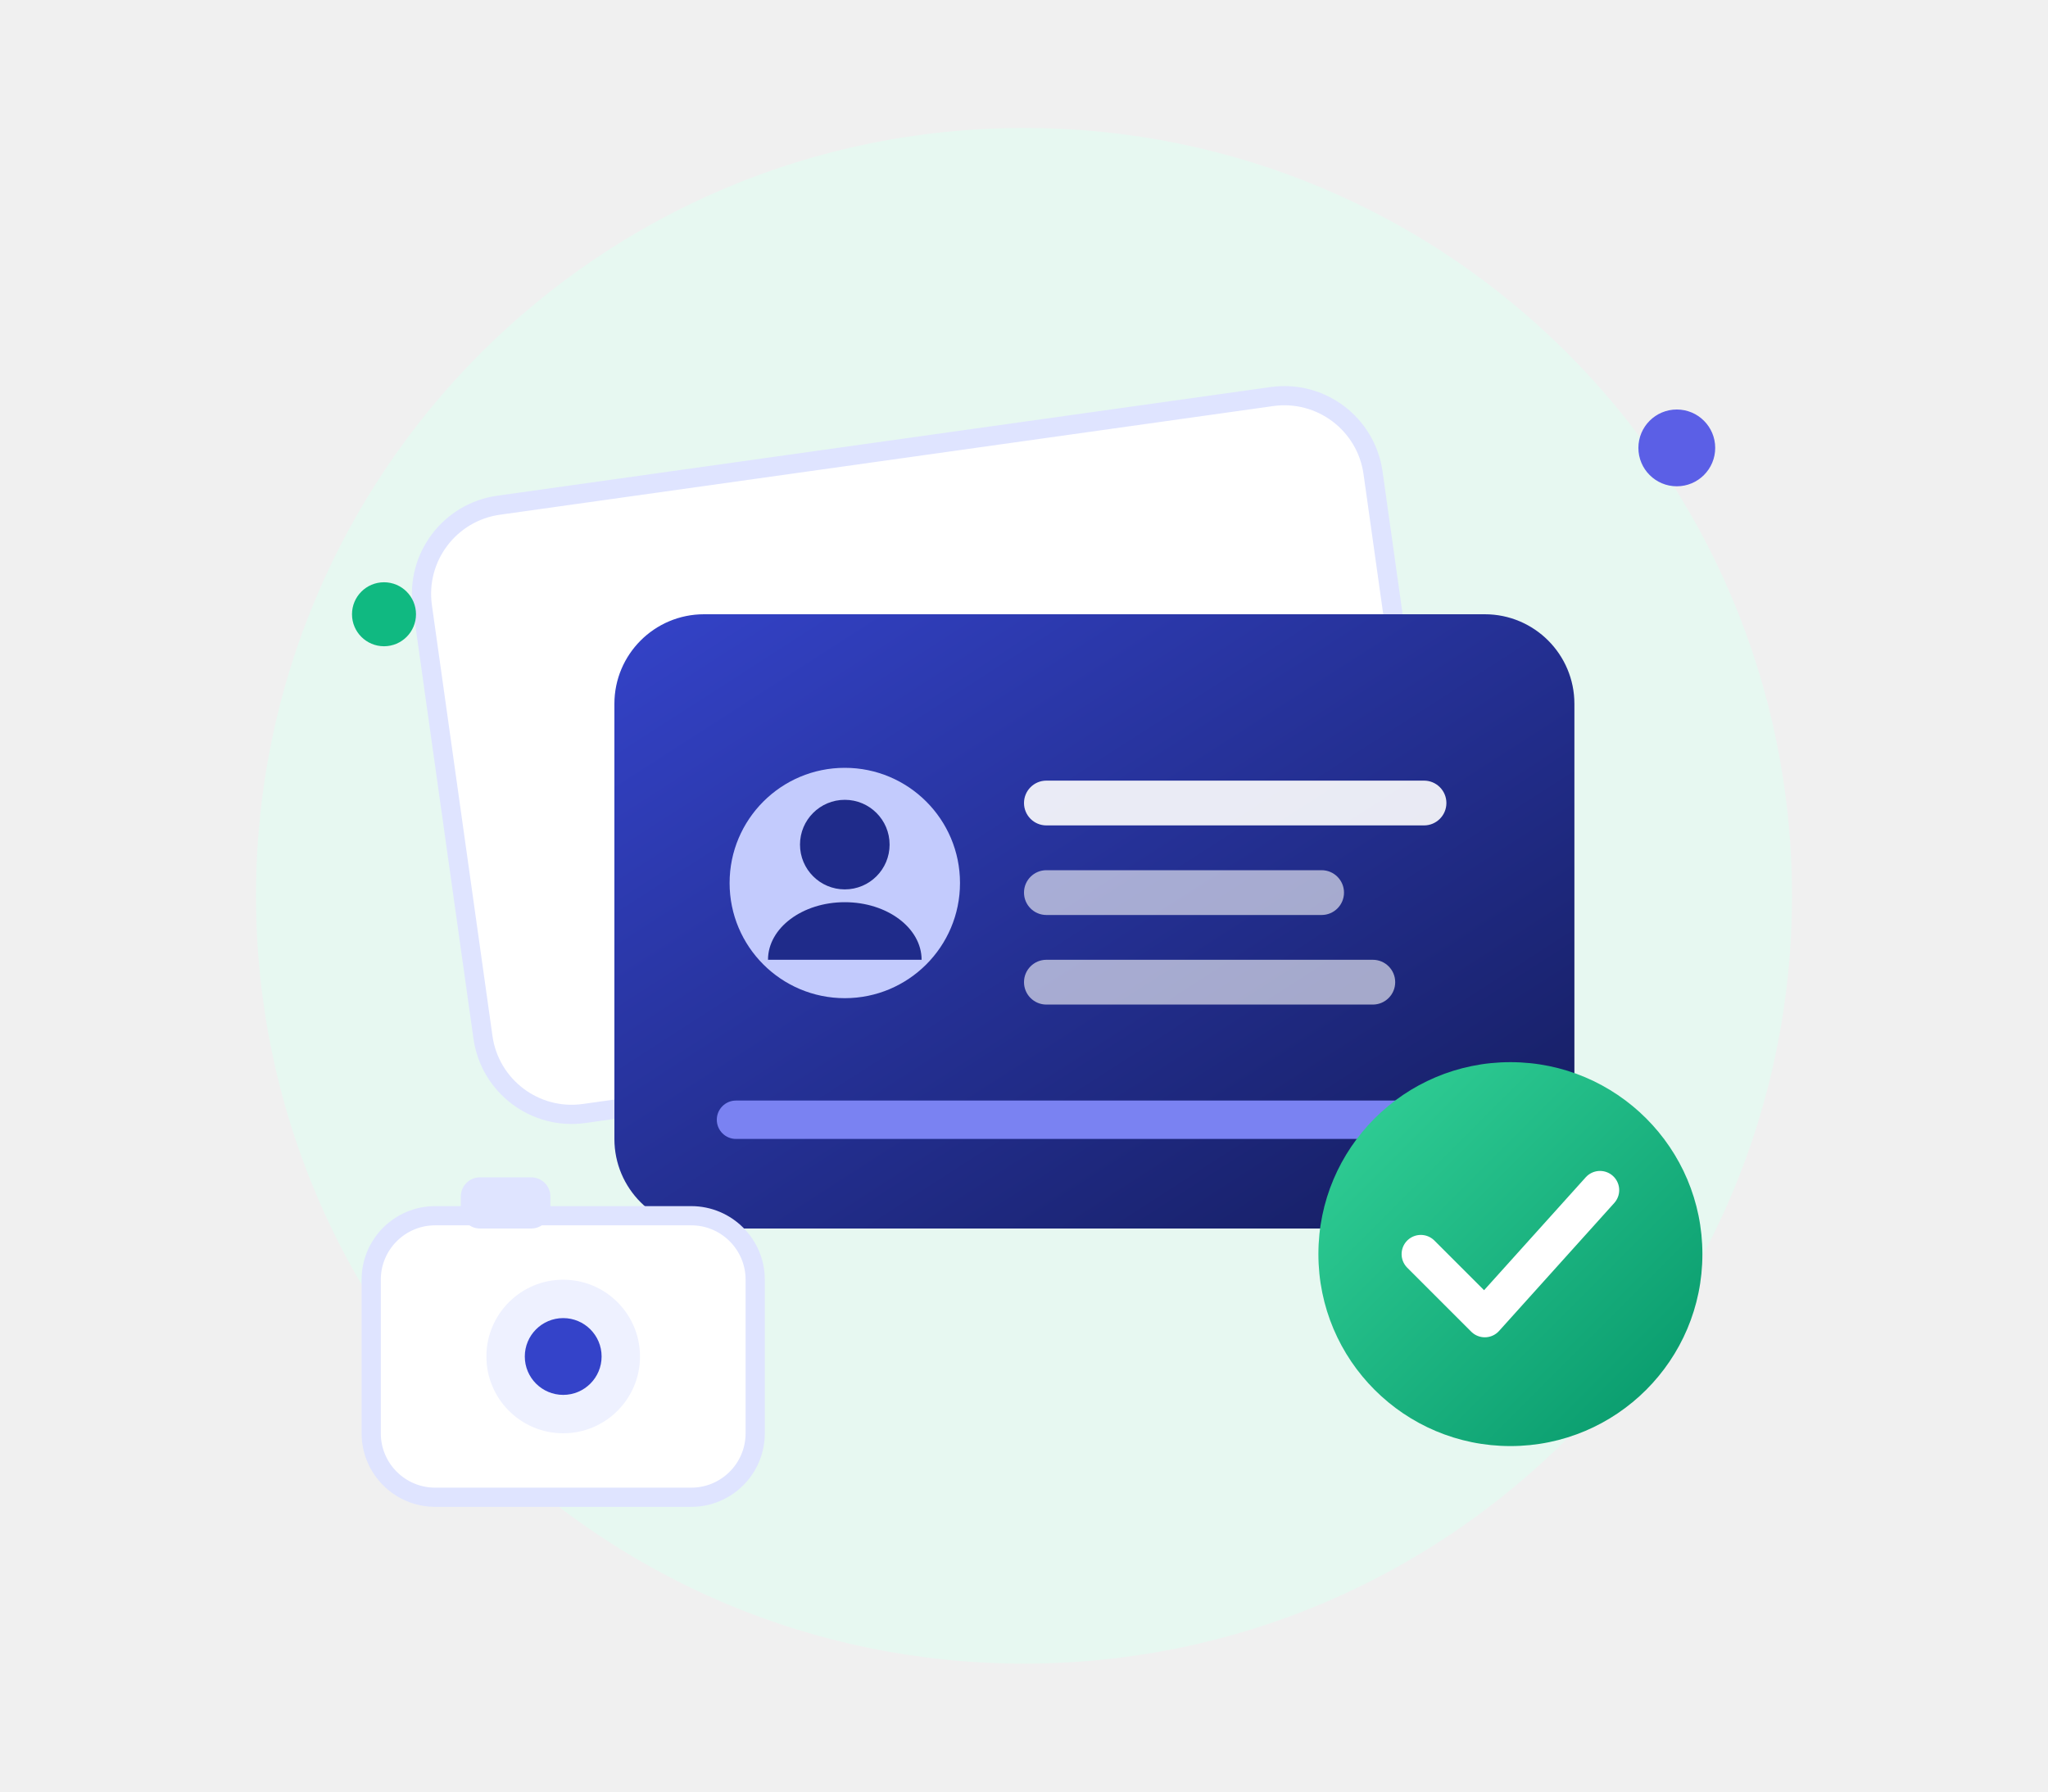
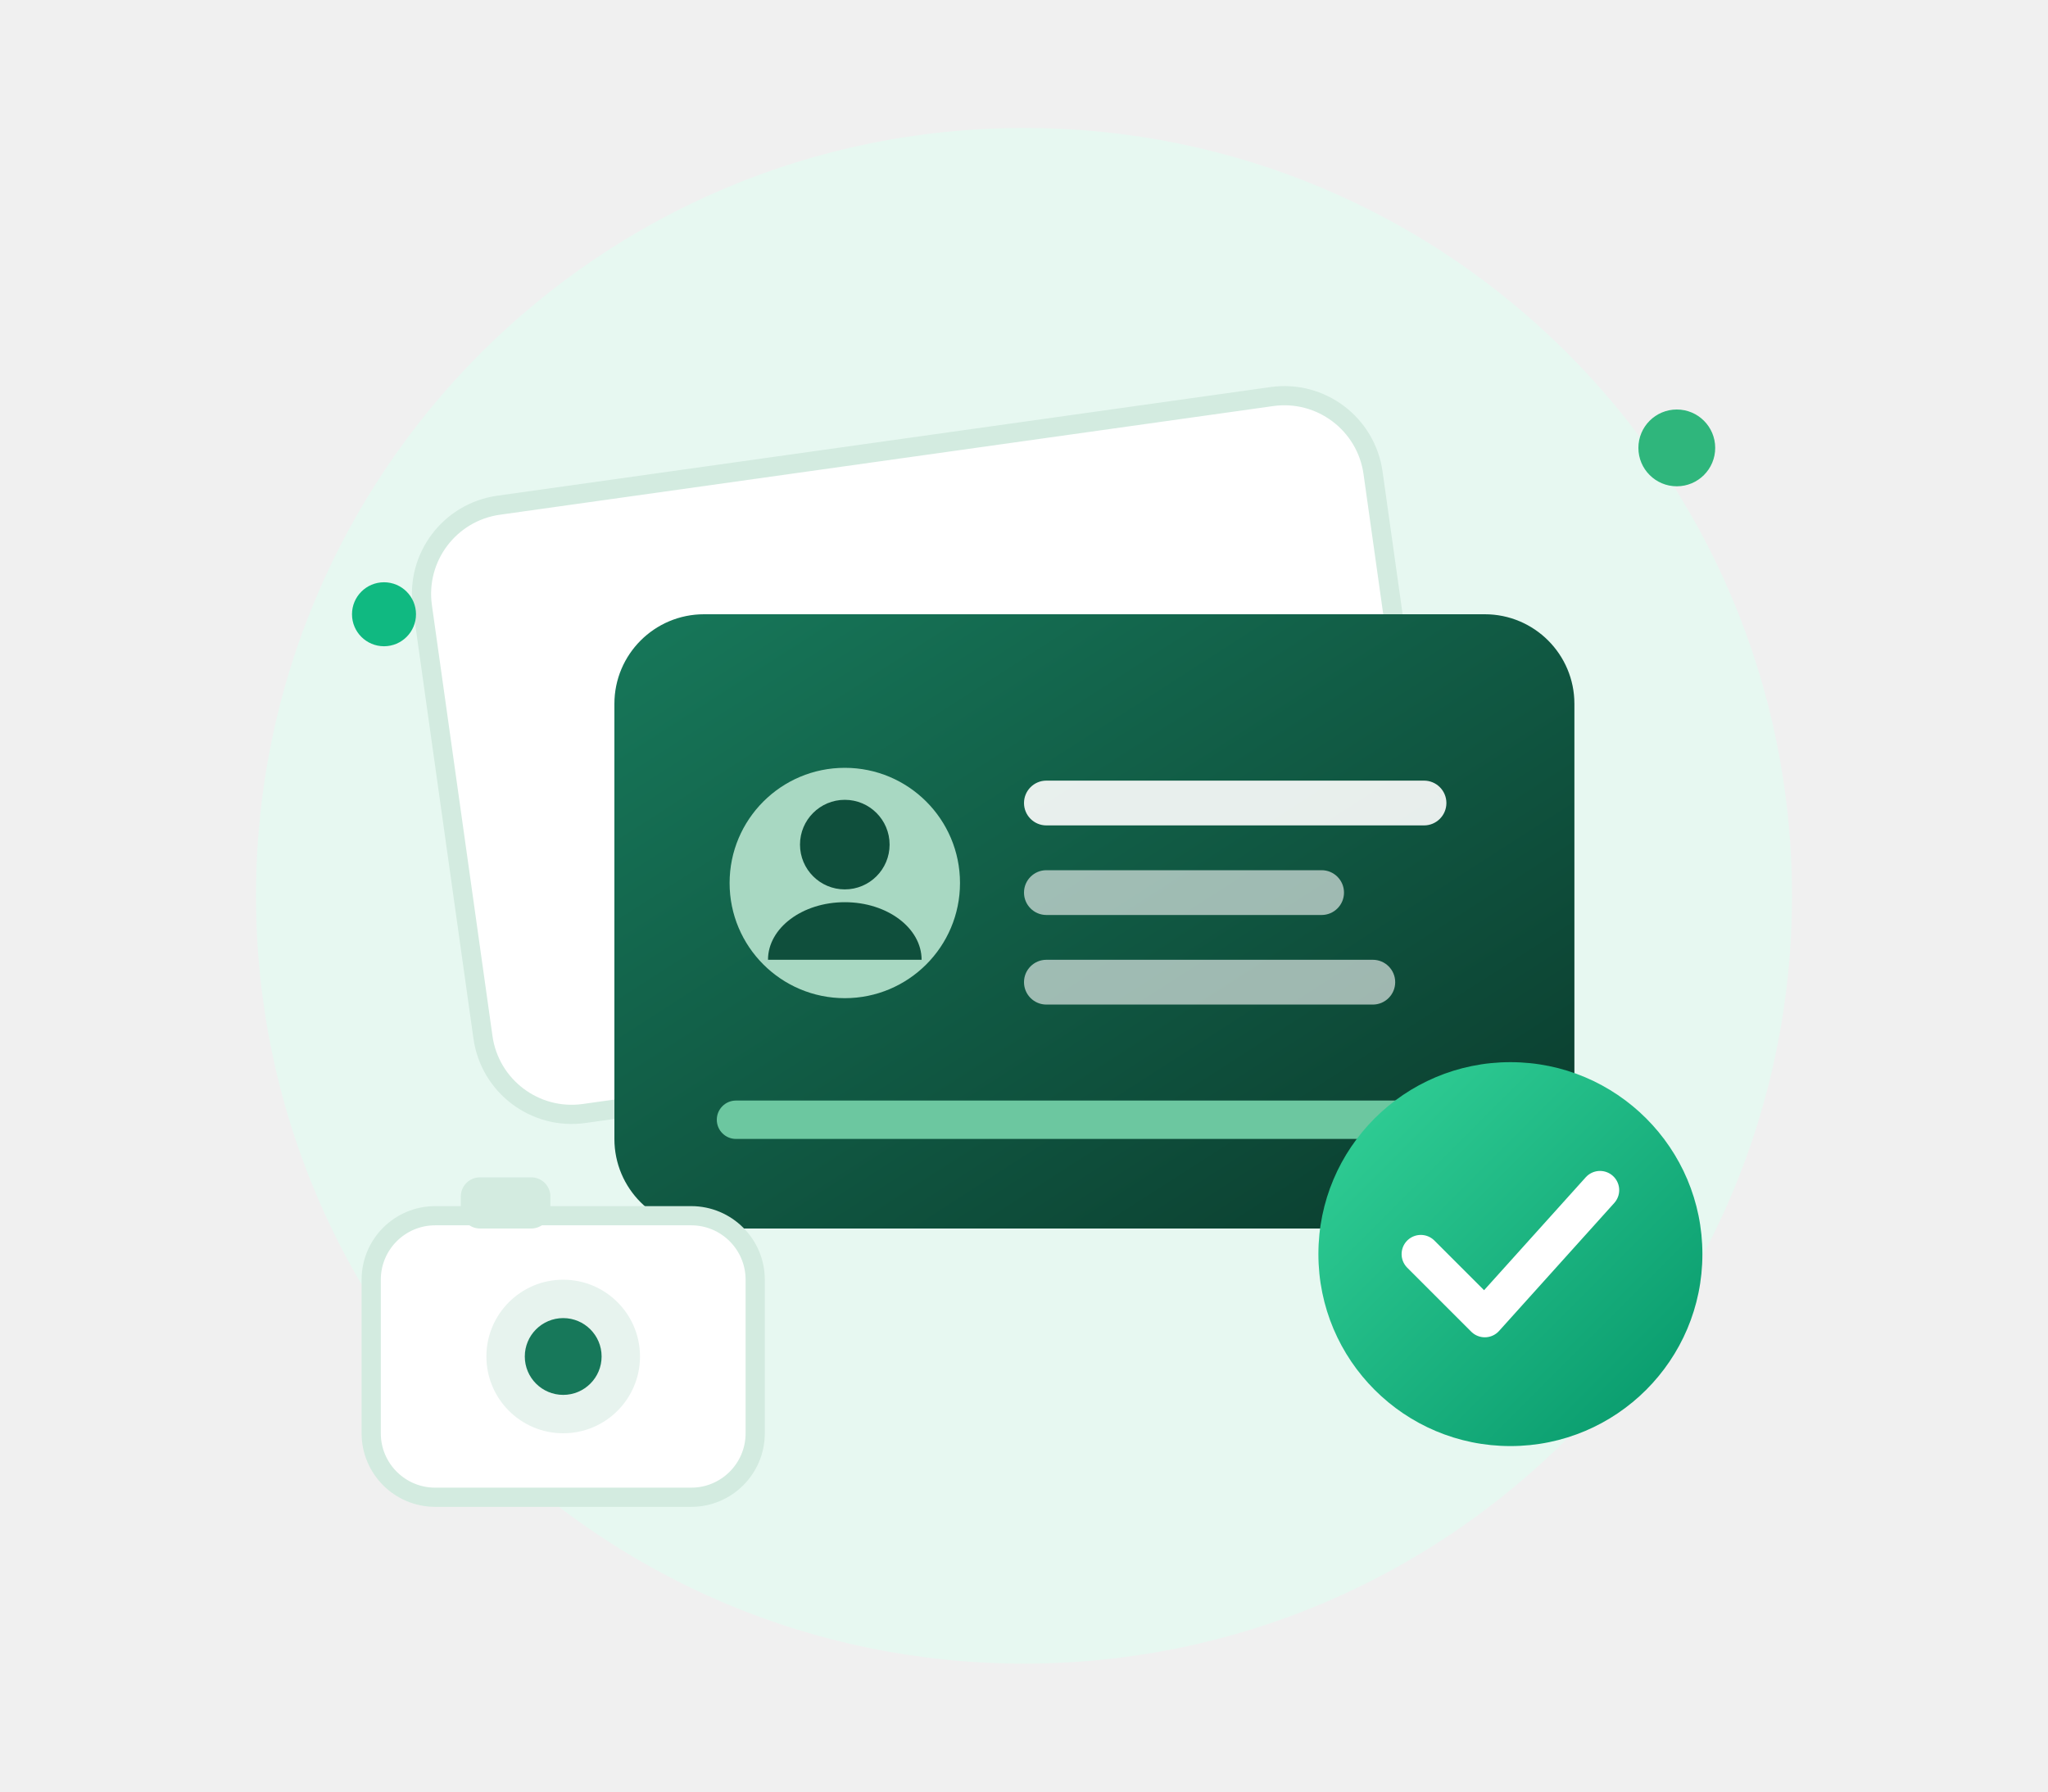
<svg xmlns="http://www.w3.org/2000/svg" viewBox="0 0 320 280">
  <defs>
    <linearGradient id="p" x1="0" y1="0" x2="1" y2="1">
-       <stop offset="0" stop-color="#3443C9" />
-       <stop offset="1" stop-color="#141C5C" />
+       <stop offset="0" stop-color="#17785A" />
+       <stop offset="1" stop-color="#0A3A2C" />
    </linearGradient>
    <linearGradient id="g" x1="0" y1="0" x2="1" y2="1">
      <stop offset="0" stop-color="#34D399" />
      <stop offset="1" stop-color="#059669" />
    </linearGradient>
  </defs>
  <circle cx="160" cy="140" r="120" fill="#E7F8F1" />
-   <rect x="70" y="70" width="150" height="96" rx="14" fill="#fff" stroke="#DFE4FF" stroke-width="3" transform="rotate(-8 145 118)" />
+   <rect x="70" y="70" width="150" height="96" rx="14" fill="#fff" stroke="#D3EBE0" stroke-width="3" transform="rotate(-8 145 118)" />
  <rect x="96" y="96" width="150" height="96" rx="14" fill="url(#p)" />
-   <circle cx="132" cy="138" r="18" fill="#C3CBFD" />
-   <circle cx="132" cy="132" r="7" fill="#1F2B8A" />
-   <path d="M120 150a12 9 0 0 1 24 0z" fill="#1F2B8A" />
+   <circle cx="132" cy="138" r="18" fill="#A8D8C2" />
+   <circle cx="132" cy="132" r="7" fill="#0F4F3C" />
+   <path d="M120 150a12 9 0 0 1 24 0z" fill="#0F4F3C" />
  <rect x="160" y="122" width="66" height="7" rx="3.5" fill="#fff" opacity=".9" />
  <rect x="160" y="136" width="50" height="7" rx="3.5" fill="#fff" opacity=".6" />
  <rect x="160" y="150" width="58" height="7" rx="3.5" fill="#fff" opacity=".6" />
-   <rect x="112" y="172" width="118" height="6" rx="3" fill="#7A82F2" />
+   <rect x="112" y="172" width="118" height="6" rx="3" fill="#6CC7A0" />
  <circle cx="236" cy="196" r="30" fill="url(#g)" />
  <path d="M222 196l10 10 18-20" fill="none" stroke="#fff" stroke-width="6" stroke-linecap="round" stroke-linejoin="round" />
-   <rect x="58" y="190" width="60" height="44" rx="10" fill="#fff" stroke="#DFE4FF" stroke-width="3" />
-   <circle cx="88" cy="212" r="12" fill="#EEF1FF" />
-   <circle cx="88" cy="212" r="6" fill="#3443C9" />
-   <rect x="72" y="184" width="14" height="8" rx="3" fill="#DFE4FF" />
-   <circle cx="262" cy="70" r="6" fill="#5B5FE6" />
+   <rect x="58" y="190" width="60" height="44" rx="10" fill="#fff" stroke="#D3EBE0" stroke-width="3" />
+   <circle cx="88" cy="212" r="12" fill="#E7F3EE" />
+   <circle cx="88" cy="212" r="6" fill="#17785A" />
+   <rect x="72" y="184" width="14" height="8" rx="3" fill="#D3EBE0" />
+   <circle cx="262" cy="70" r="6" fill="#2FB67C" />
  <circle cx="60" cy="96" r="5" fill="#10B981" />
</svg>
